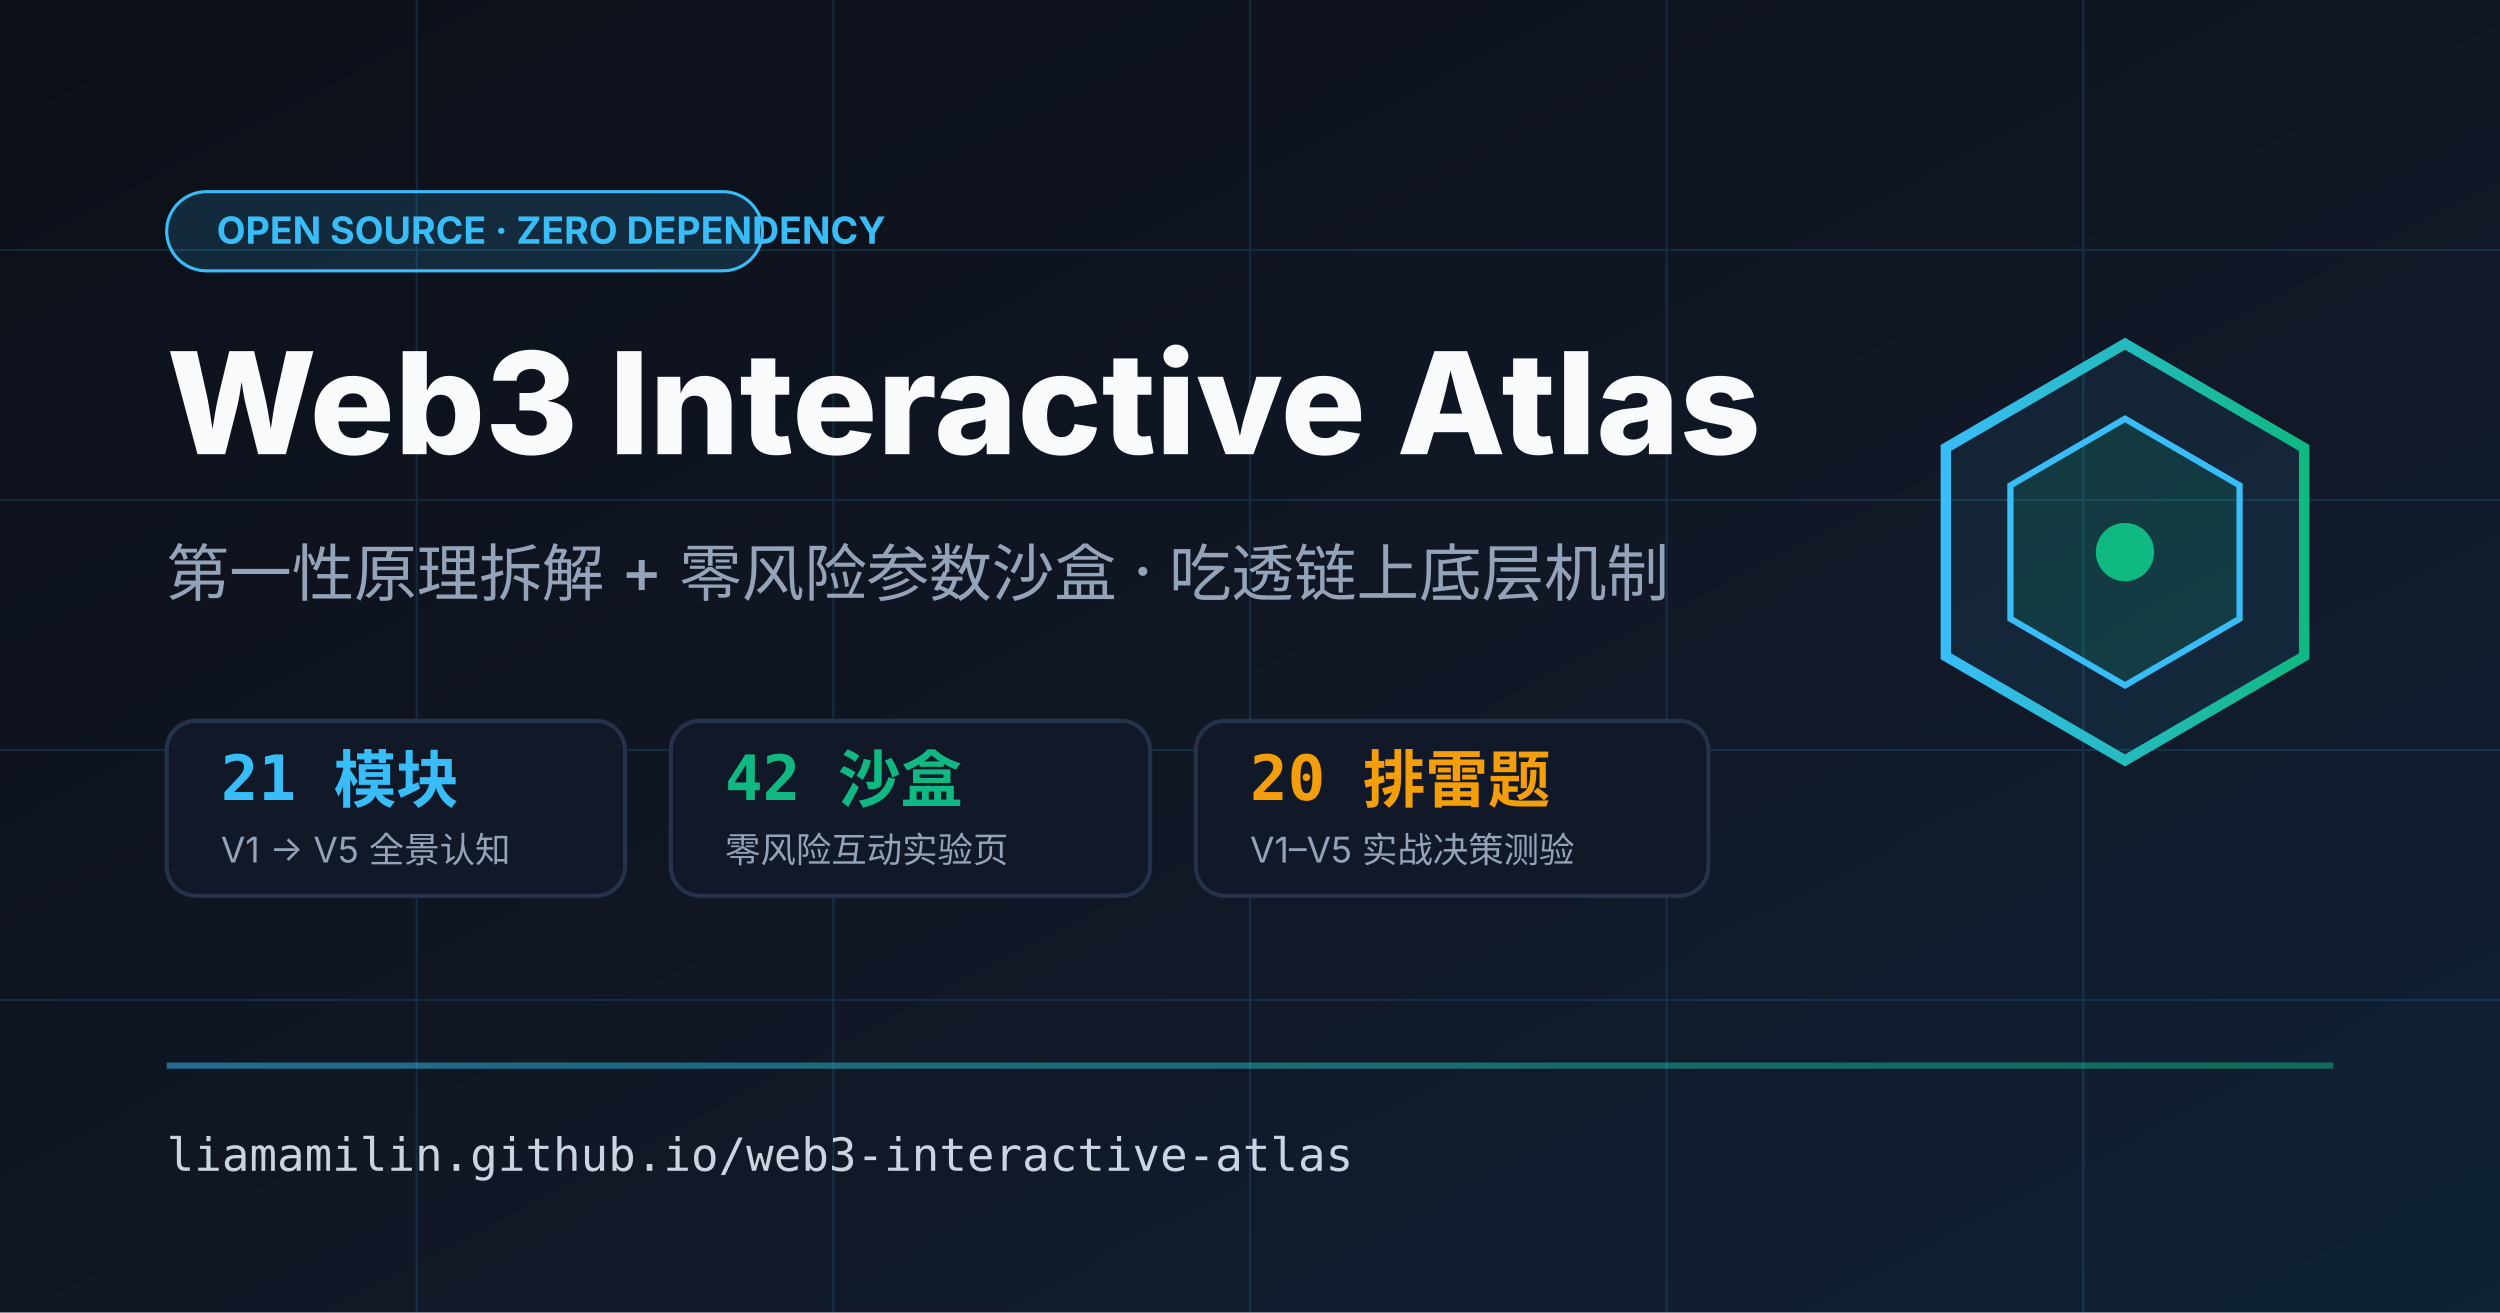
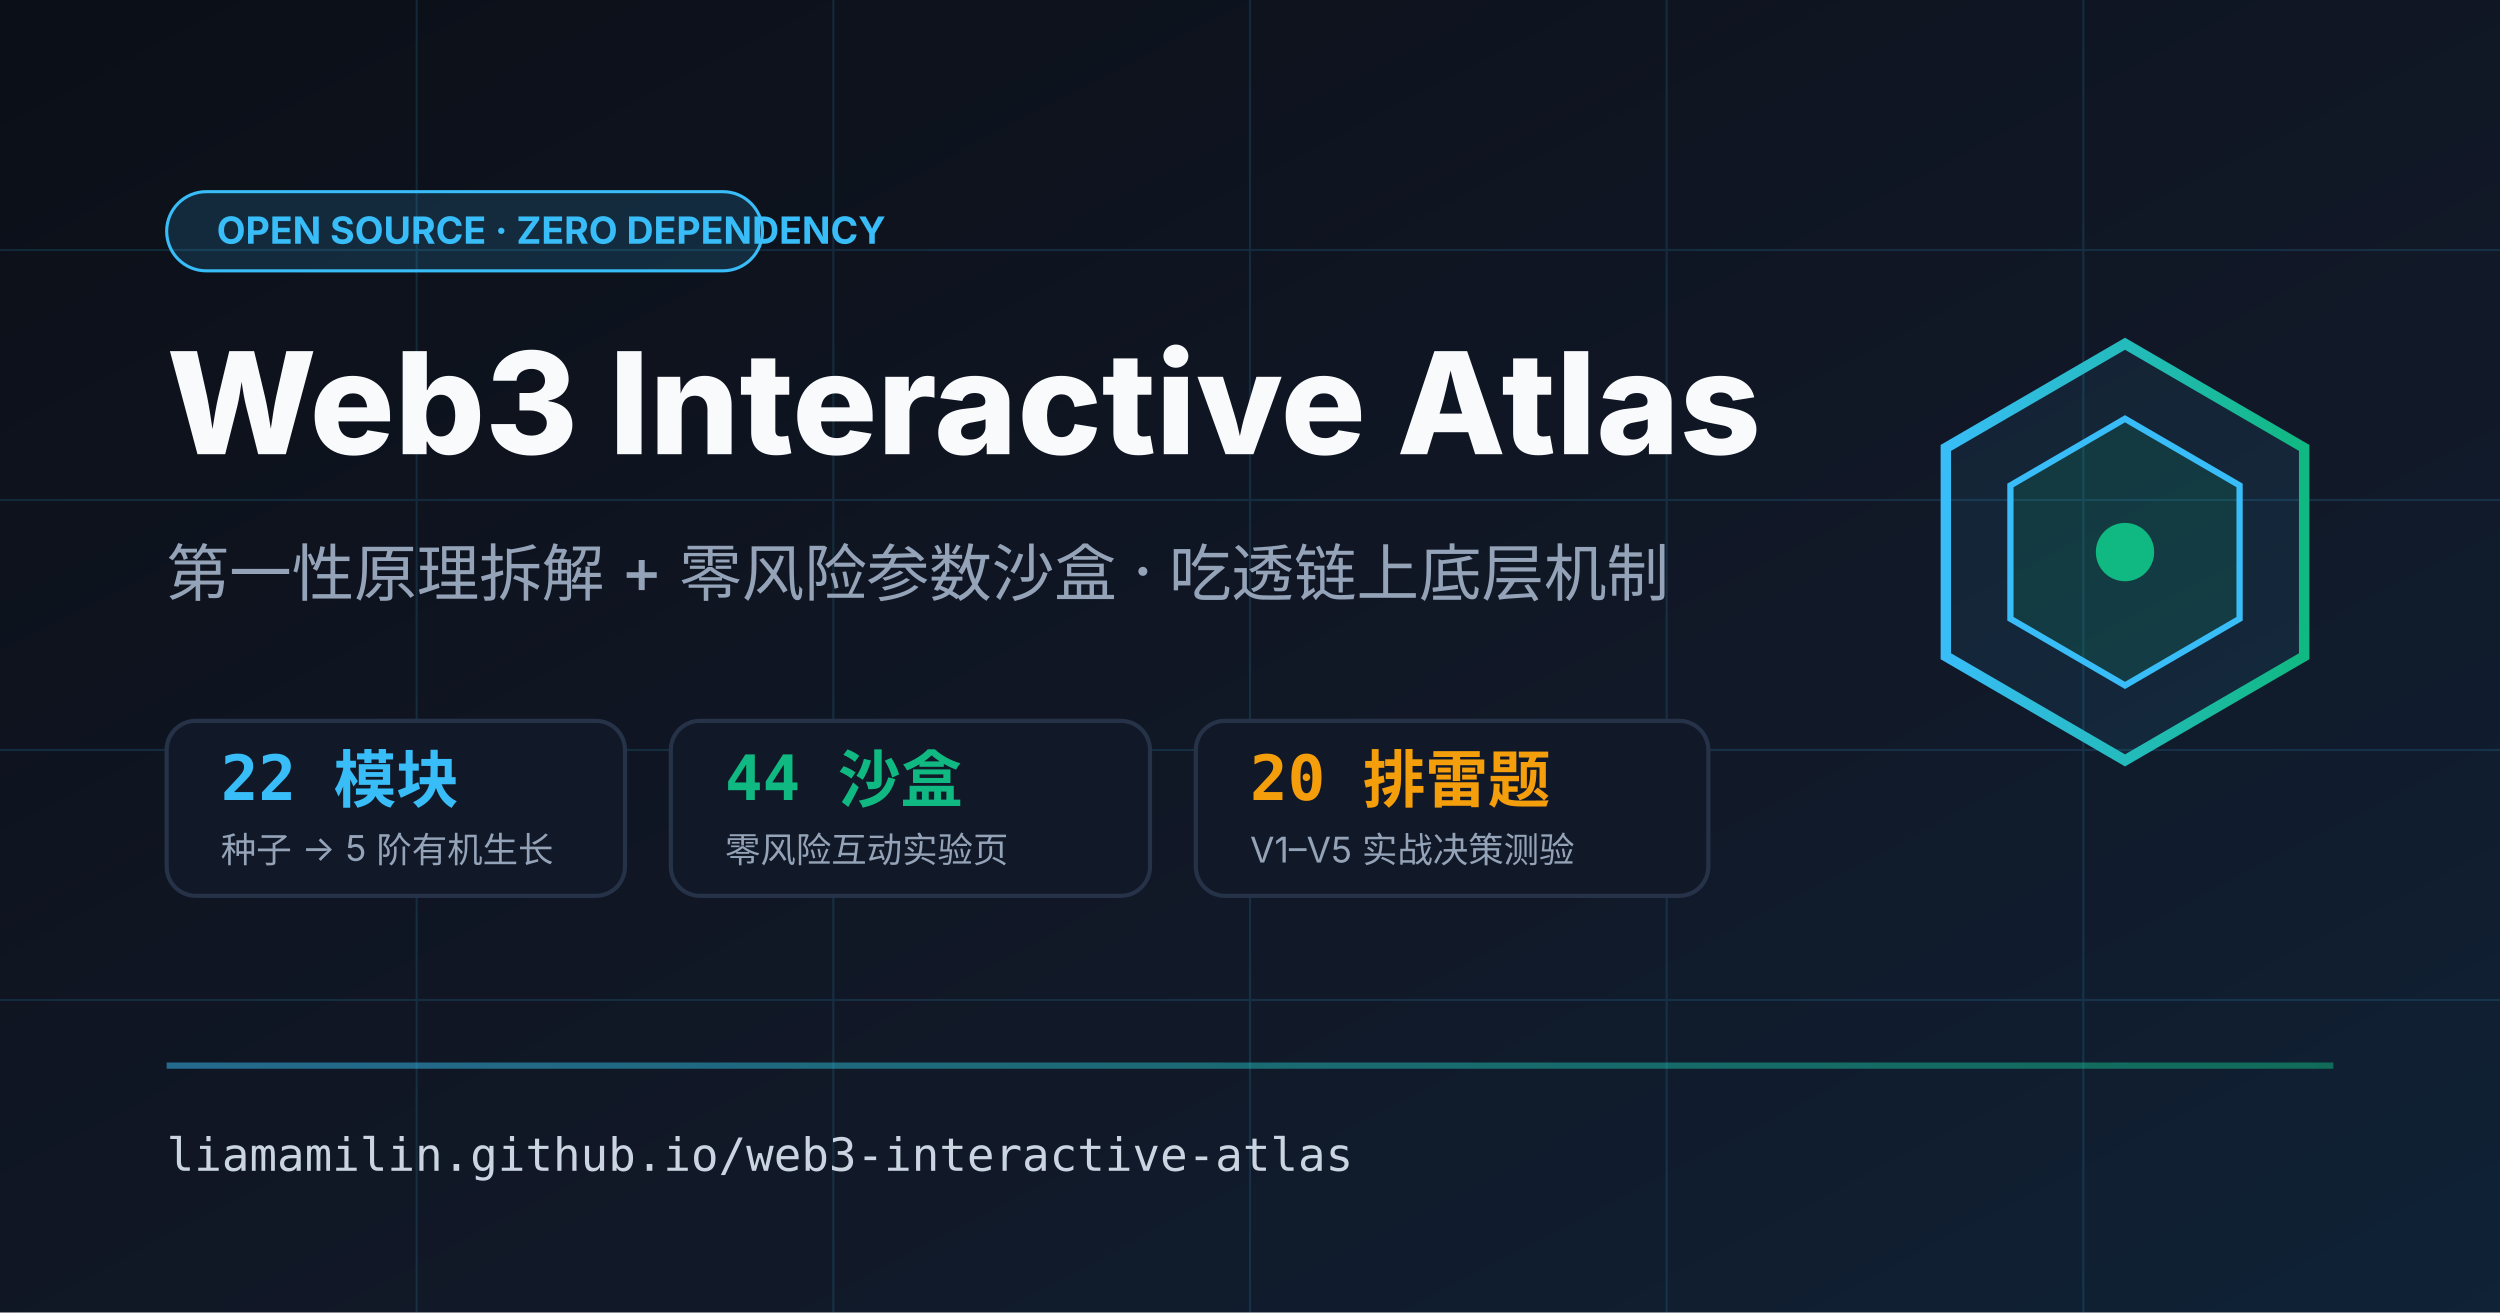
<svg xmlns="http://www.w3.org/2000/svg" width="1200" height="630" viewBox="0 0 1200 630">
  <defs>
    <linearGradient id="bg" x1="0" y1="0" x2="1" y2="1">
      <stop offset="0%" stop-color="#0b0f17" />
      <stop offset="60%" stop-color="#111827" />
      <stop offset="100%" stop-color="#0f2236" />
    </linearGradient>
    <linearGradient id="accent" x1="0" y1="0" x2="1" y2="0">
      <stop offset="0%" stop-color="#38bdf8" />
      <stop offset="100%" stop-color="#10b981" />
    </linearGradient>
  </defs>
  <rect width="1200" height="630" fill="url(#bg)" />
  <g opacity="0.14" stroke="#38bdf8" stroke-width="1">
    <line x1="0" y1="120" x2="1200" y2="120" />
    <line x1="0" y1="240" x2="1200" y2="240" />
    <line x1="0" y1="360" x2="1200" y2="360" />
    <line x1="0" y1="480" x2="1200" y2="480" />
    <line x1="200" y1="0" x2="200" y2="630" />
    <line x1="400" y1="0" x2="400" y2="630" />
    <line x1="600" y1="0" x2="600" y2="630" />
    <line x1="800" y1="0" x2="800" y2="630" />
    <line x1="1000" y1="0" x2="1000" y2="630" />
  </g>
  <g transform="translate(920,165)">
    <polygon points="100,0 186,50 186,150 100,200 14,150 14,50" fill="rgba(56,189,248,0.08)" stroke="url(#accent)" stroke-width="5" />
    <polygon points="100,36 155,68 155,132 100,164 45,132 45,68" fill="rgba(16,185,129,0.14)" stroke="#38bdf8" stroke-width="3" />
    <circle cx="100" cy="100" r="14" fill="#10b981" />
  </g>
  <rect x="80" y="92" width="286" height="38" rx="19" fill="rgba(56,189,248,0.15)" stroke="#38bdf8" stroke-width="1.5" />
  <text x="104" y="117" fill="#38bdf8" font-family="-apple-system, BlinkMacSystemFont, PingFang SC, sans-serif" font-size="18" font-weight="700">OPEN SOURCE · ZERO DEPENDENCY</text>
  <text x="80" y="218" fill="#f8fafc" font-family="-apple-system, BlinkMacSystemFont, PingFang SC, sans-serif" font-size="68" font-weight="800">Web3 Interactive Atlas</text>
  <text x="80" y="286" fill="#94a3b8" font-family="-apple-system, BlinkMacSystemFont, PingFang SC, sans-serif" font-size="30" font-weight="500">第一性原理拆解 + 零风险参数沙盒 · 吃透链上底层机制</text>
  <rect x="80" y="346" width="220" height="84" rx="14" fill="#111827" stroke="#263248" stroke-width="2" />
-   <text x="106" y="384" fill="#38bdf8" font-family="ui-monospace, Menlo, monospace" font-size="30" font-weight="700">21 模块</text>
-   <text x="106" y="414" fill="#94a3b8" font-family="-apple-system, PingFang SC, sans-serif" font-size="17">V1 → V5 全景认知</text>
+   <text x="106" y="384" fill="#38bdf8" font-family="ui-monospace, Menlo, monospace" font-size="30" font-weight="700">22 模块</text>
+   <text x="106" y="414" fill="#94a3b8" font-family="-apple-system, PingFang SC, sans-serif" font-size="17">种子 → 5 阶有机生长</text>
  <rect x="322" y="346" width="230" height="84" rx="14" fill="#111827" stroke="#263248" stroke-width="2" />
-   <text x="348" y="384" fill="#10b981" font-family="ui-monospace, Menlo, monospace" font-size="30" font-weight="700">42 沙盒</text>
+   <text x="348" y="384" fill="#10b981" font-family="ui-monospace, Menlo, monospace" font-size="30" font-weight="700">44 沙盒</text>
  <text x="348" y="414" fill="#94a3b8" font-family="-apple-system, PingFang SC, sans-serif" font-size="17">零风险互动实验页</text>
  <rect x="574" y="346" width="246" height="84" rx="14" fill="#111827" stroke="#263248" stroke-width="2" />
  <text x="600" y="384" fill="#f59e0b" font-family="ui-monospace, Menlo, monospace" font-size="30" font-weight="700">20 排雷题</text>
  <text x="600" y="414" fill="#94a3b8" font-family="-apple-system, PingFang SC, sans-serif" font-size="17">V1–V5 实战决策测验</text>
  <rect x="80" y="510" width="1040" height="3" fill="url(#accent)" opacity="0.5" />
  <text x="80" y="562" fill="#cbd5e1" font-family="ui-monospace, Menlo, monospace" font-size="22">liamamilin.github.io/web3-interactive-atlas</text>
</svg>
